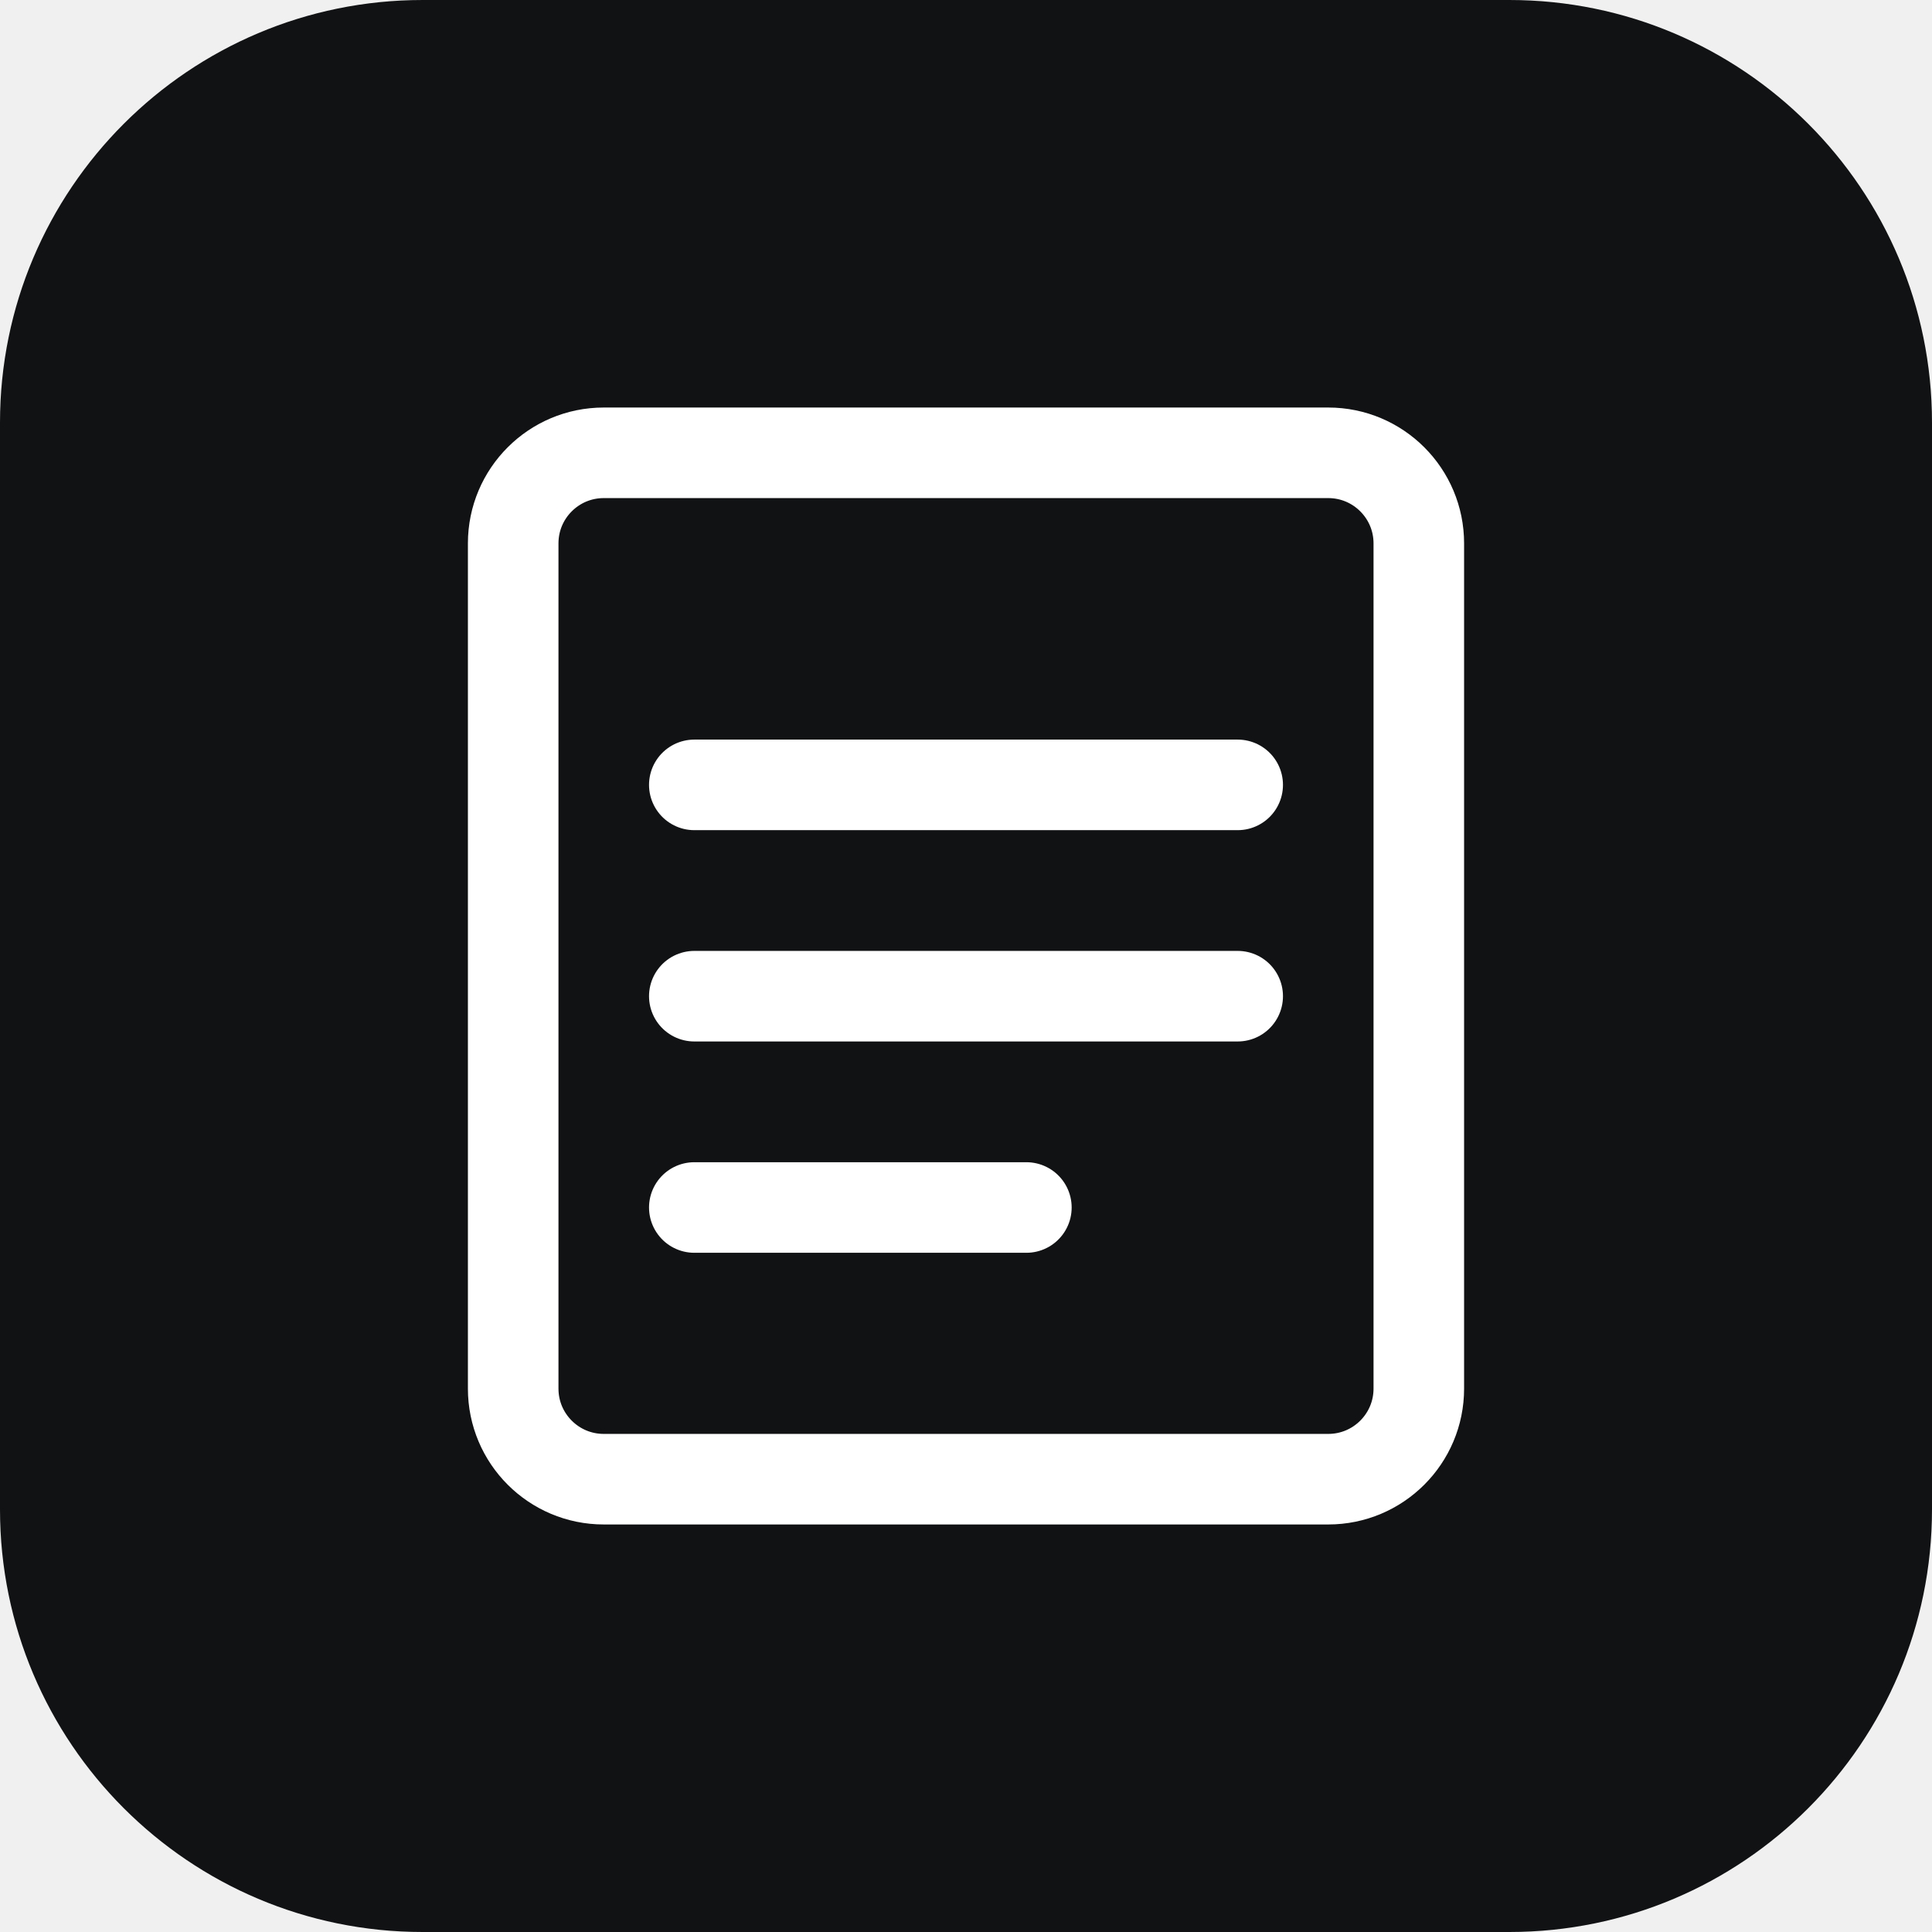
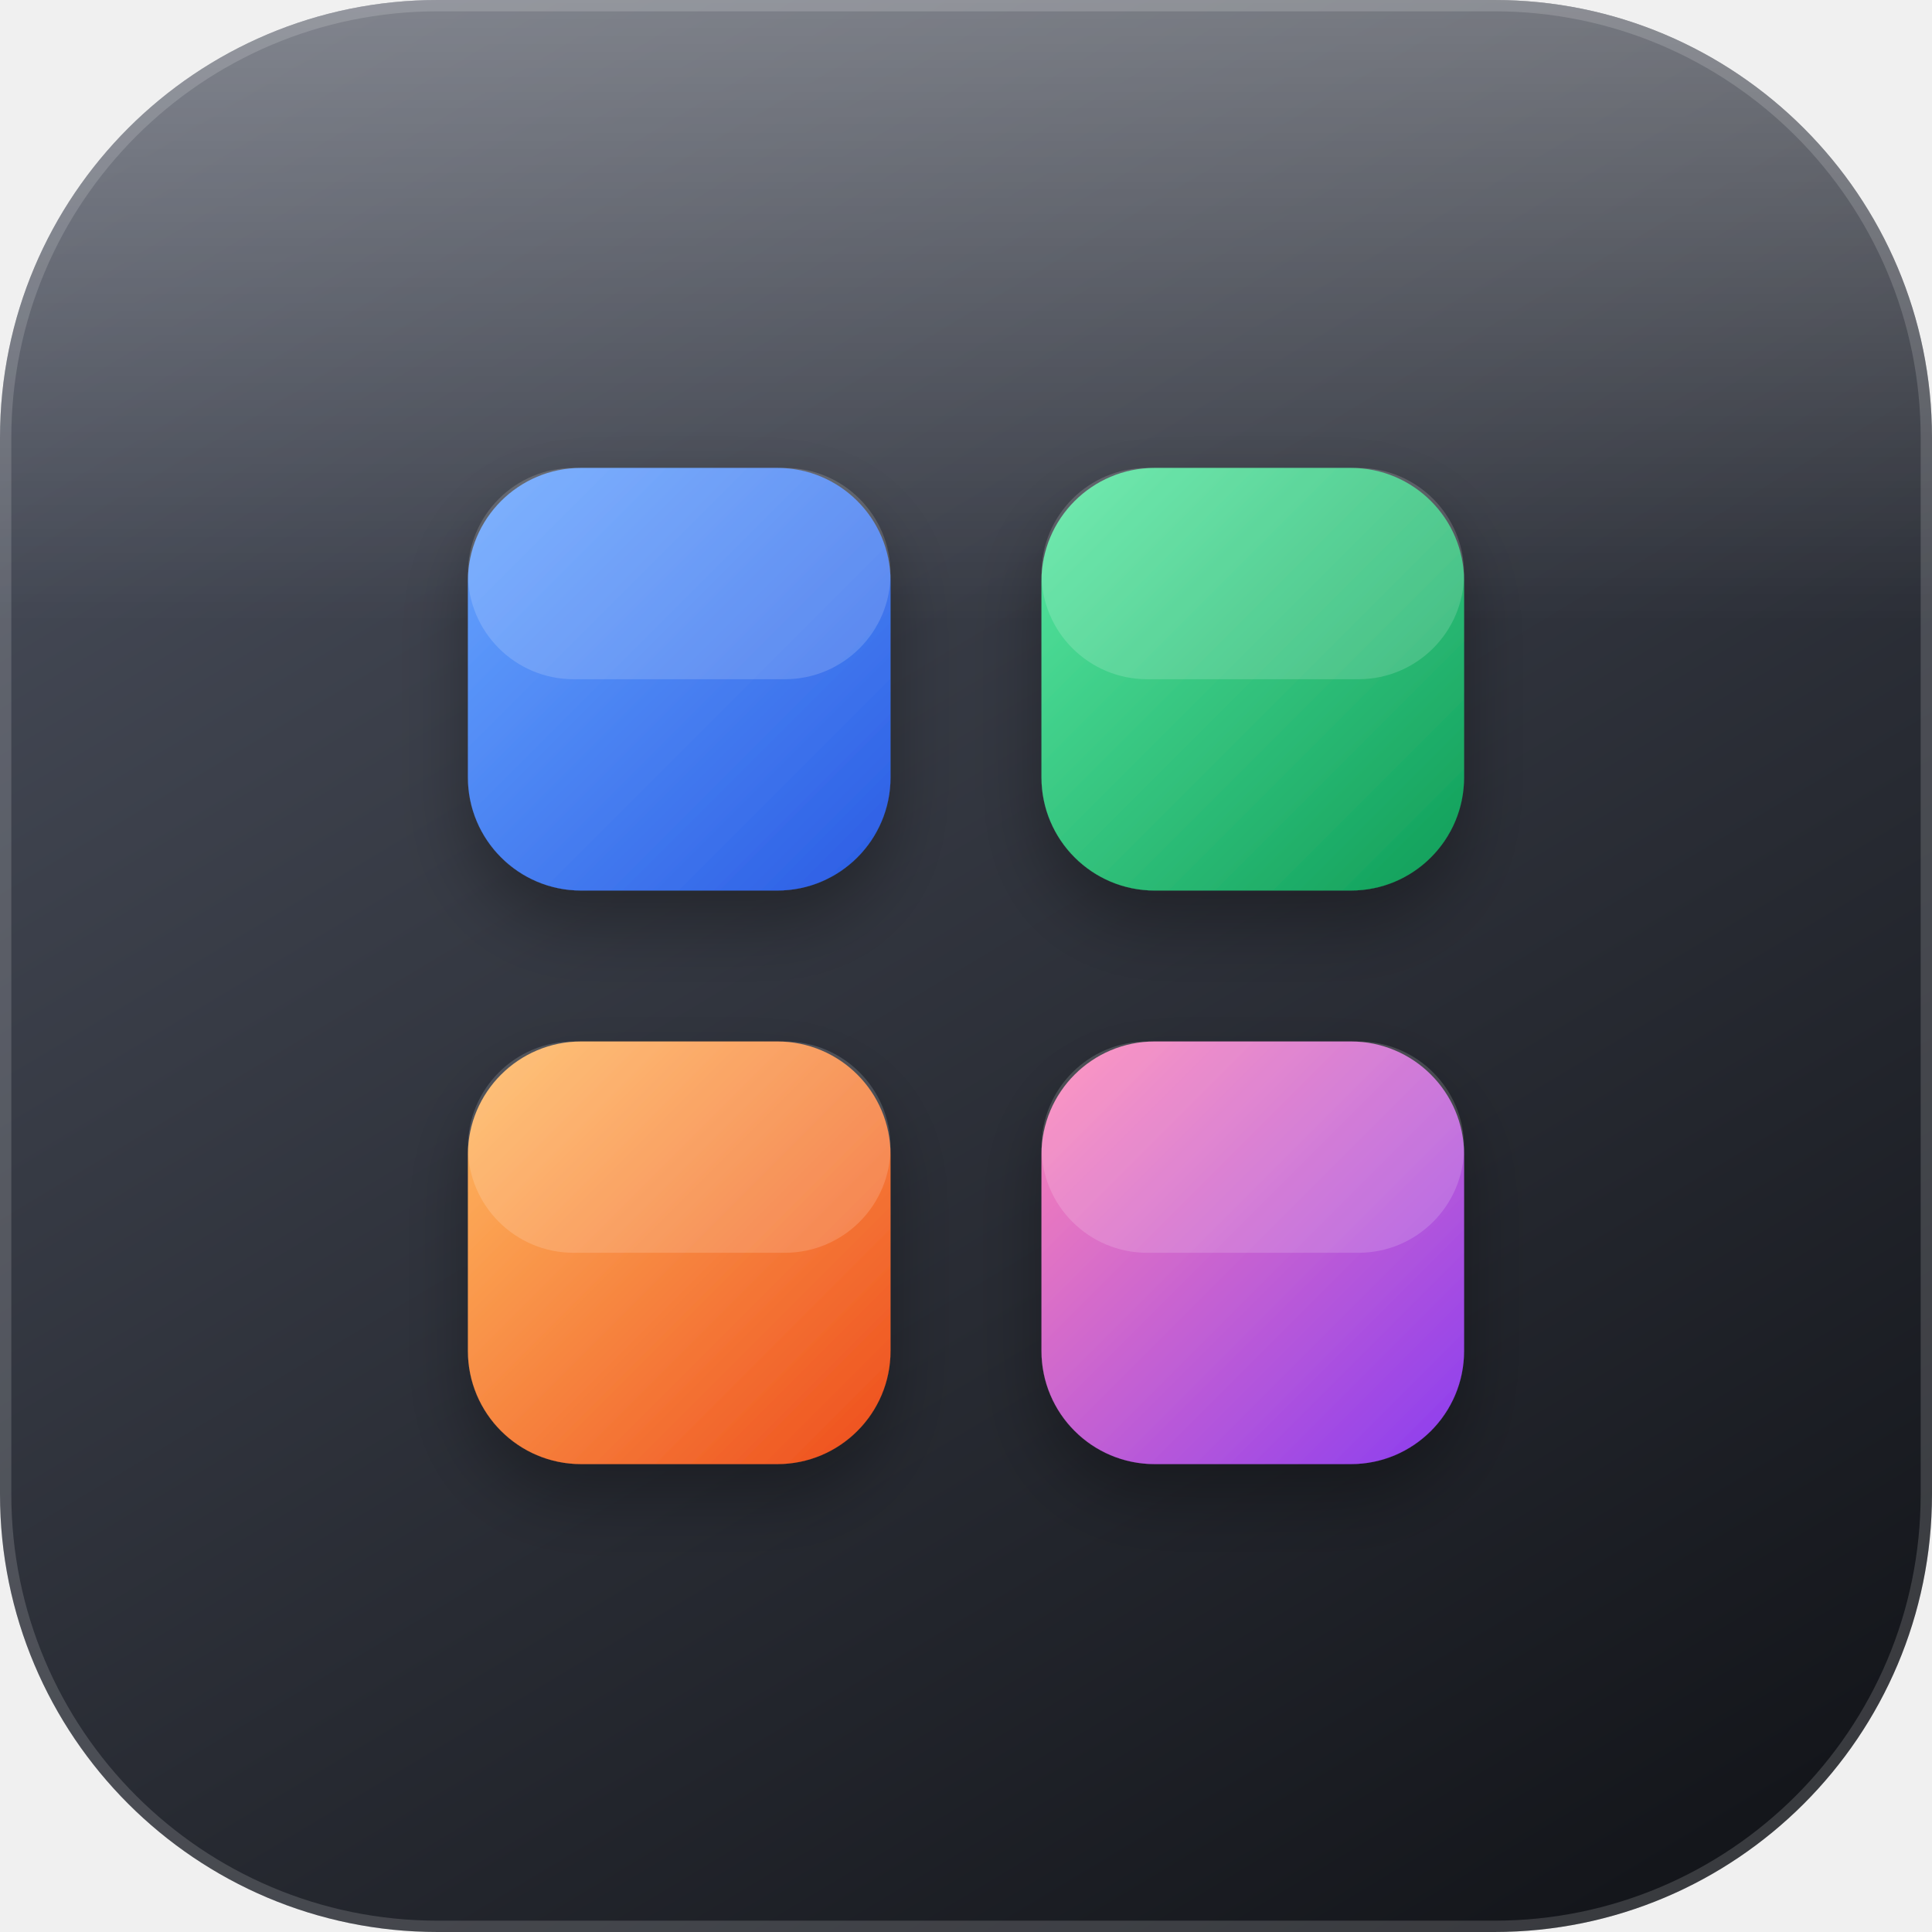
- <svg xmlns="http://www.w3.org/2000/svg" width="128" height="128" viewBox="0 0 128 128">
-   <rect width="128" height="128" rx="28" fill="#111214" />
-   <g fill="none" stroke="#fff" stroke-width="6" stroke-linecap="round" stroke-linejoin="round">
-     <rect x="34" y="30" width="60" height="68" rx="6" />
-     <path d="M46 52h36M46 66h36M46 80h22" />
+ <svg xmlns="http://www.w3.org/2000/svg" width="512" height="512" viewBox="0 0 512 512">
+   <defs>
+     <linearGradient id="of-bg" x1="0.2" y1="0" x2="0.8" y2="1">
+       <stop offset="0" stop-color="#4a4f5c" />
+       <stop offset="1" stop-color="#14161b" />
+     </linearGradient>
+     <linearGradient id="of-gloss" x1="0" y1="0" x2="0" y2="1">
+       <stop offset="0" stop-color="#fff" stop-opacity=".30" />
+       <stop offset=".55" stop-color="#fff" stop-opacity="0" />
+     </linearGradient>
+     <linearGradient id="of-paper" x1="0" y1="0" x2="0" y2="1">
+       <stop offset="0" stop-color="#ffffff" />
+       <stop offset="1" stop-color="#eef1f8" />
+     </linearGradient>
+     <clipPath id="of-clip">
+       <rect width="512" height="512" rx="116" />
+     </clipPath>
+     <filter id="of-sh" x="-25%" y="-20%" width="150%" height="160%">
+       <feGaussianBlur in="SourceAlpha" stdDeviation="9" />
+       <feOffset dy="9" />
+       <feComponentTransfer>
+         <feFuncA type="linear" slope=".30" />
+       </feComponentTransfer>
+       <feMerge>
+         <feMergeNode />
+         <feMergeNode in="SourceGraphic" />
+       </feMerge>
+     </filter>
+   </defs>
+   <rect width="512" height="512" rx="116" fill="url(#of-bg)" />
+   <g clip-path="url(#of-clip)">
+     <rect width="512" height="300" fill="url(#of-gloss)" />
  </g>
+   <rect x="1.5" y="1.5" width="509" height="509" rx="114.5" fill="none" stroke="#fff" stroke-opacity=".16" stroke-width="3" />
+   <defs>
+     <linearGradient id="of-a" x1="0" y1="0" x2="1" y2="1">
+       <stop offset="0" stop-color="#68a6ff" />
+       <stop offset="1" stop-color="#2a5ce4" />
+     </linearGradient>
+   </defs>
+   <rect x="124" y="124" width="112" height="112" rx="30" fill="url(#of-a)" filter="url(#of-sh)" />
+   <rect x="124" y="124" width="112" height="56" rx="28" fill="#fff" opacity=".16" />
+   <defs>
+     <linearGradient id="of-b" x1="0" y1="0" x2="1" y2="1">
+       <stop offset="0" stop-color="#58e8a2" />
+       <stop offset="1" stop-color="#0f9d58" />
+     </linearGradient>
+   </defs>
+   <rect x="276" y="124" width="112" height="112" rx="30" fill="url(#of-b)" filter="url(#of-sh)" />
+   <rect x="276" y="124" width="112" height="56" rx="28" fill="#fff" opacity=".16" />
+   <defs>
+     <linearGradient id="of-c" x1="0" y1="0" x2="1" y2="1">
+       <stop offset="0" stop-color="#ffbb62" />
+       <stop offset="1" stop-color="#ee4d1c" />
+     </linearGradient>
+   </defs>
+   <rect x="124" y="276" width="112" height="112" rx="30" fill="url(#of-c)" filter="url(#of-sh)" />
+   <rect x="124" y="276" width="112" height="56" rx="28" fill="#fff" opacity=".16" />
+   <defs>
+     <linearGradient id="of-d" x1="0" y1="0" x2="1" y2="1">
+       <stop offset="0" stop-color="#ff86b5" />
+       <stop offset="1" stop-color="#8a3cf0" />
+     </linearGradient>
+   </defs>
+   <rect x="276" y="276" width="112" height="112" rx="30" fill="url(#of-d)" filter="url(#of-sh)" />
+   <rect x="276" y="276" width="112" height="56" rx="28" fill="#fff" opacity=".16" />
</svg>
